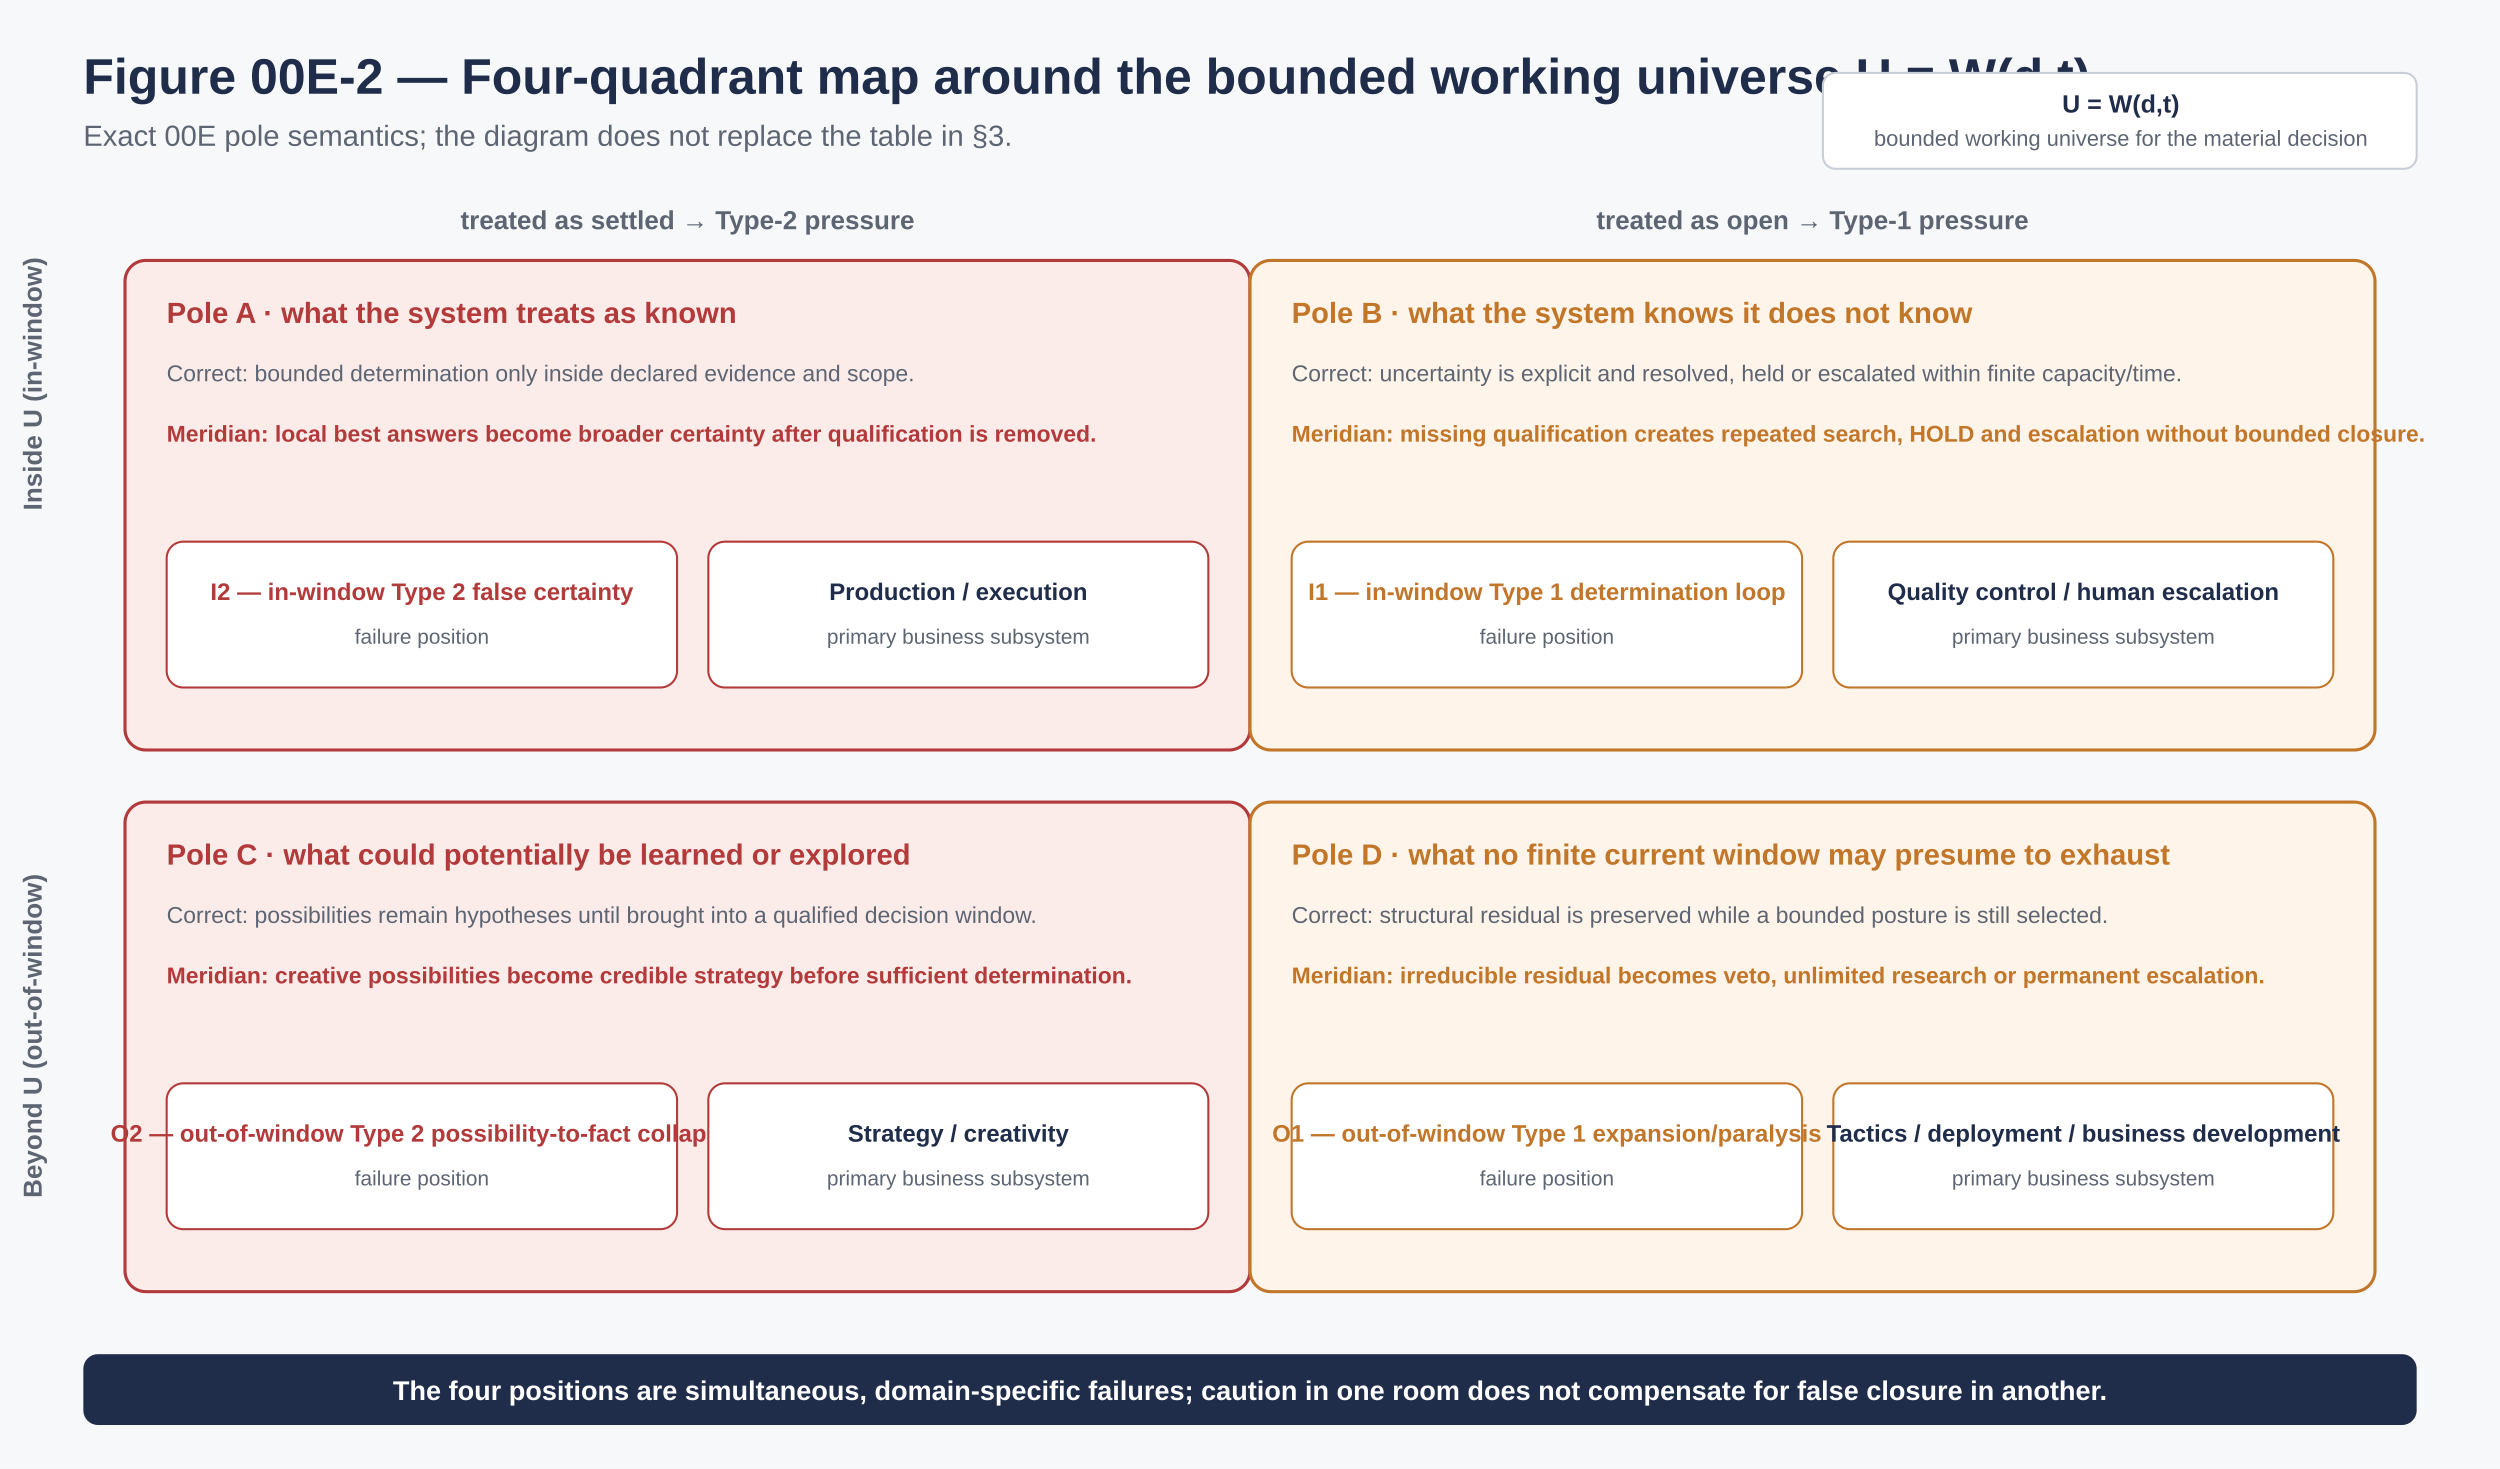
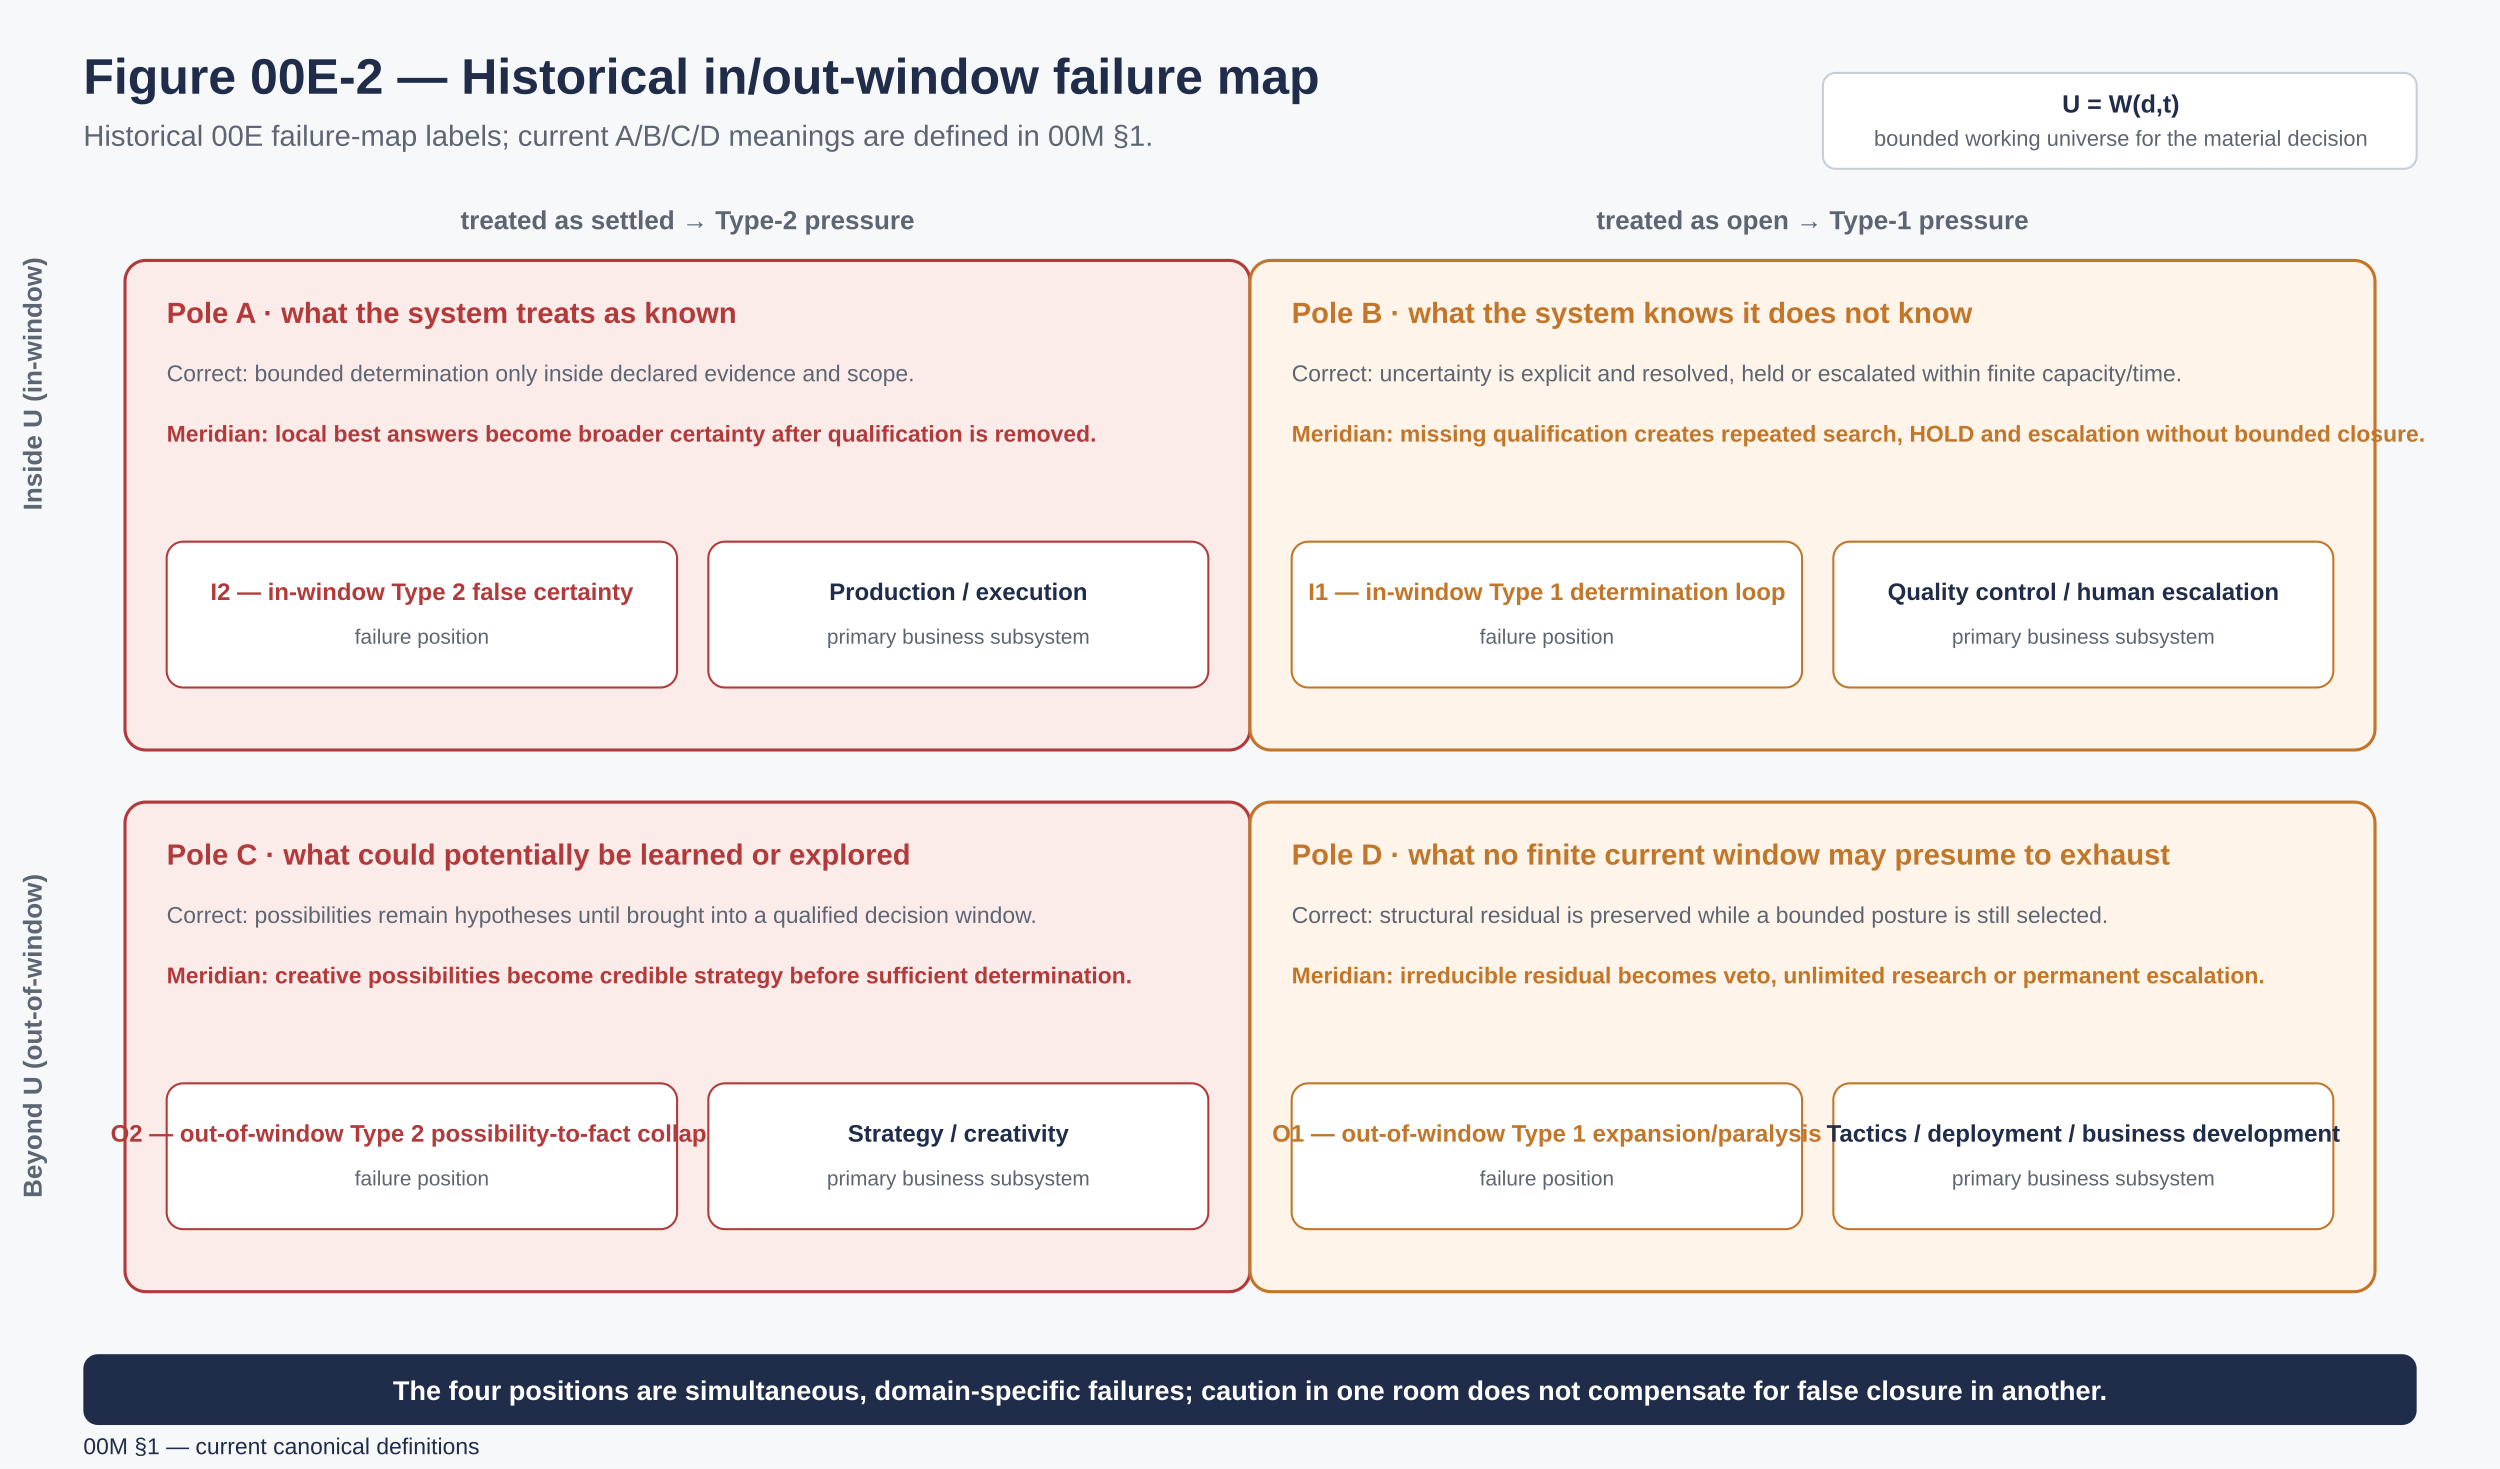
<svg xmlns="http://www.w3.org/2000/svg" width="1200" height="705" viewBox="0 0 1200 705" font-family="Arial, Helvetica, sans-serif">
  <rect width="1200" height="705" fill="#F7F8FA" />
-   <text x="40" y="45" font-size="24" fill="#1F2C4A" font-weight="bold" text-anchor="start">Figure 00E-2 — Four-quadrant map around the bounded working universe U = W(d,t)</text>
-   <text x="40" y="70" font-size="14" fill="#5D6572" font-weight="normal" text-anchor="start">Exact 00E pole semantics; the diagram does not replace the table in §3.</text>
+   <text x="40" y="45" font-size="24" fill="#1F2C4A" font-weight="bold" text-anchor="start">Figure 00E-2 — Historical in/out-window failure map</text>
+   <text x="40" y="70" font-size="14" fill="#5D6572" font-weight="normal" text-anchor="start">Historical 00E failure-map labels; current A/B/C/D meanings are defined in 00M §1.</text>
  <rect x="875" y="35" width="285" height="46" rx="6" fill="#FFFFFF" stroke="#C8CDD6" stroke-width="1" />
  <text x="1018" y="54" font-size="12" fill="#1F2C4A" font-weight="bold" text-anchor="middle">U = W(d,t)</text>
  <text x="1018" y="70" font-size="10.5" fill="#5D6572" font-weight="normal" text-anchor="middle">bounded working universe for the material decision</text>
  <text x="330" y="110" font-size="12.5" fill="#5D6572" font-weight="bold" text-anchor="middle">treated as settled → Type-2 pressure</text>
  <text x="870" y="110" font-size="12.5" fill="#5D6572" font-weight="bold" text-anchor="middle">treated as open → Type-1 pressure</text>
  <text x="20" y="245" font-size="12.5" fill="#5D6572" font-weight="bold" transform="rotate(-90 20 245)">Inside U (in-window)</text>
  <text x="20" y="575" font-size="12.5" fill="#5D6572" font-weight="bold" transform="rotate(-90 20 575)">Beyond U (out-of-window)</text>
  <rect x="60" y="125" width="540" height="235" rx="10" fill="#FBECEA" stroke="#B33A3A" stroke-width="1.5" />
  <text x="80" y="155" font-size="14" fill="#B33A3A" font-weight="bold" text-anchor="start">Pole A · what the system treats as known</text>
  <text x="80" y="183" font-size="11" fill="#5D6572" font-weight="normal" text-anchor="start">Correct: bounded determination only inside declared evidence and scope.</text>
  <text x="80" y="212" font-size="11" fill="#B33A3A" font-weight="bold" text-anchor="start">Meridian: local best answers become broader certainty after qualification is removed.</text>
  <rect x="80" y="260" width="245" height="70" rx="8" fill="#FFFFFF" stroke="#B33A3A" stroke-width="1" />
  <text x="202.5" y="288" font-size="11.5" fill="#B33A3A" font-weight="bold" text-anchor="middle">I2 — in-window Type 2 false certainty</text>
  <text x="202.5" y="309" font-size="10" fill="#5D6572" font-weight="normal" text-anchor="middle">failure position</text>
  <rect x="340" y="260" width="240" height="70" rx="8" fill="#FFFFFF" stroke="#B33A3A" stroke-width="1" />
  <text x="460" y="288" font-size="11.5" fill="#1F2C4A" font-weight="bold" text-anchor="middle">Production / execution</text>
  <text x="460" y="309" font-size="10" fill="#5D6572" font-weight="normal" text-anchor="middle">primary business subsystem</text>
  <rect x="600" y="125" width="540" height="235" rx="10" fill="#FFF4E9" stroke="#C17629" stroke-width="1.5" />
  <text x="620" y="155" font-size="14" fill="#C17629" font-weight="bold" text-anchor="start">Pole B · what the system knows it does not know</text>
  <text x="620" y="183" font-size="11" fill="#5D6572" font-weight="normal" text-anchor="start">Correct: uncertainty is explicit and resolved, held or escalated within finite capacity/time.</text>
  <text x="620" y="212" font-size="11" fill="#C17629" font-weight="bold" text-anchor="start">Meridian: missing qualification creates repeated search, HOLD and escalation without bounded closure.</text>
  <rect x="620" y="260" width="245" height="70" rx="8" fill="#FFFFFF" stroke="#C17629" stroke-width="1" />
  <text x="742.5" y="288" font-size="11.5" fill="#C17629" font-weight="bold" text-anchor="middle">I1 — in-window Type 1 determination loop</text>
  <text x="742.5" y="309" font-size="10" fill="#5D6572" font-weight="normal" text-anchor="middle">failure position</text>
  <rect x="880" y="260" width="240" height="70" rx="8" fill="#FFFFFF" stroke="#C17629" stroke-width="1" />
  <text x="1000" y="288" font-size="11.5" fill="#1F2C4A" font-weight="bold" text-anchor="middle">Quality control / human escalation</text>
  <text x="1000" y="309" font-size="10" fill="#5D6572" font-weight="normal" text-anchor="middle">primary business subsystem</text>
  <rect x="60" y="385" width="540" height="235" rx="10" fill="#FBECEA" stroke="#B33A3A" stroke-width="1.5" />
  <text x="80" y="415" font-size="14" fill="#B33A3A" font-weight="bold" text-anchor="start">Pole C · what could potentially be learned or explored</text>
  <text x="80" y="443" font-size="11" fill="#5D6572" font-weight="normal" text-anchor="start">Correct: possibilities remain hypotheses until brought into a qualified decision window.</text>
  <text x="80" y="472" font-size="11" fill="#B33A3A" font-weight="bold" text-anchor="start">Meridian: creative possibilities become credible strategy before sufficient determination.</text>
  <rect x="80" y="520" width="245" height="70" rx="8" fill="#FFFFFF" stroke="#B33A3A" stroke-width="1" />
  <text x="202.5" y="548" font-size="11.5" fill="#B33A3A" font-weight="bold" text-anchor="middle">O2 — out-of-window Type 2 possibility-to-fact collapse</text>
  <text x="202.5" y="569" font-size="10" fill="#5D6572" font-weight="normal" text-anchor="middle">failure position</text>
  <rect x="340" y="520" width="240" height="70" rx="8" fill="#FFFFFF" stroke="#B33A3A" stroke-width="1" />
  <text x="460" y="548" font-size="11.5" fill="#1F2C4A" font-weight="bold" text-anchor="middle">Strategy / creativity</text>
  <text x="460" y="569" font-size="10" fill="#5D6572" font-weight="normal" text-anchor="middle">primary business subsystem</text>
  <rect x="600" y="385" width="540" height="235" rx="10" fill="#FFF4E9" stroke="#C17629" stroke-width="1.5" />
  <text x="620" y="415" font-size="14" fill="#C17629" font-weight="bold" text-anchor="start">Pole D · what no finite current window may presume to exhaust</text>
  <text x="620" y="443" font-size="11" fill="#5D6572" font-weight="normal" text-anchor="start">Correct: structural residual is preserved while a bounded posture is still selected.</text>
  <text x="620" y="472" font-size="11" fill="#C17629" font-weight="bold" text-anchor="start">Meridian: irreducible residual becomes veto, unlimited research or permanent escalation.</text>
  <rect x="620" y="520" width="245" height="70" rx="8" fill="#FFFFFF" stroke="#C17629" stroke-width="1" />
  <text x="742.5" y="548" font-size="11.5" fill="#C17629" font-weight="bold" text-anchor="middle">O1 — out-of-window Type 1 expansion/paralysis</text>
  <text x="742.5" y="569" font-size="10" fill="#5D6572" font-weight="normal" text-anchor="middle">failure position</text>
  <rect x="880" y="520" width="240" height="70" rx="8" fill="#FFFFFF" stroke="#C17629" stroke-width="1" />
  <text x="1000" y="548" font-size="11.5" fill="#1F2C4A" font-weight="bold" text-anchor="middle">Tactics / deployment / business development</text>
  <text x="1000" y="569" font-size="10" fill="#5D6572" font-weight="normal" text-anchor="middle">primary business subsystem</text>
  <rect x="40" y="650" width="1120" height="34" rx="7" fill="#1F2C4A" stroke="#1F2C4A" stroke-width="0" />
  <text x="600" y="672" font-size="13" fill="#FFFFFF" font-weight="bold" text-anchor="middle">The four positions are simultaneous, domain-specific failures; caution in one room does not compensate for false closure in another.</text>
  <defs>
    <marker id="arrow" viewBox="0 0 10 10" refX="8" refY="5" markerWidth="6" markerHeight="6" orient="auto-start-reverse">
      <path d="M2 1L8 5L2 9" fill="none" stroke="#5D6572" stroke-width="1.6" />
    </marker>
  </defs>
+   <a href="../../00M_ABCD_AND_MATHEMATICAL_PLAUSIBILITY_v0.8_RESEARCH_NOTE.md#abcd-canonical">
+     <text x="40" y="698" font-size="11" fill="#1F2C4A">00M §1 — current canonical definitions</text>
+   </a>
</svg>
